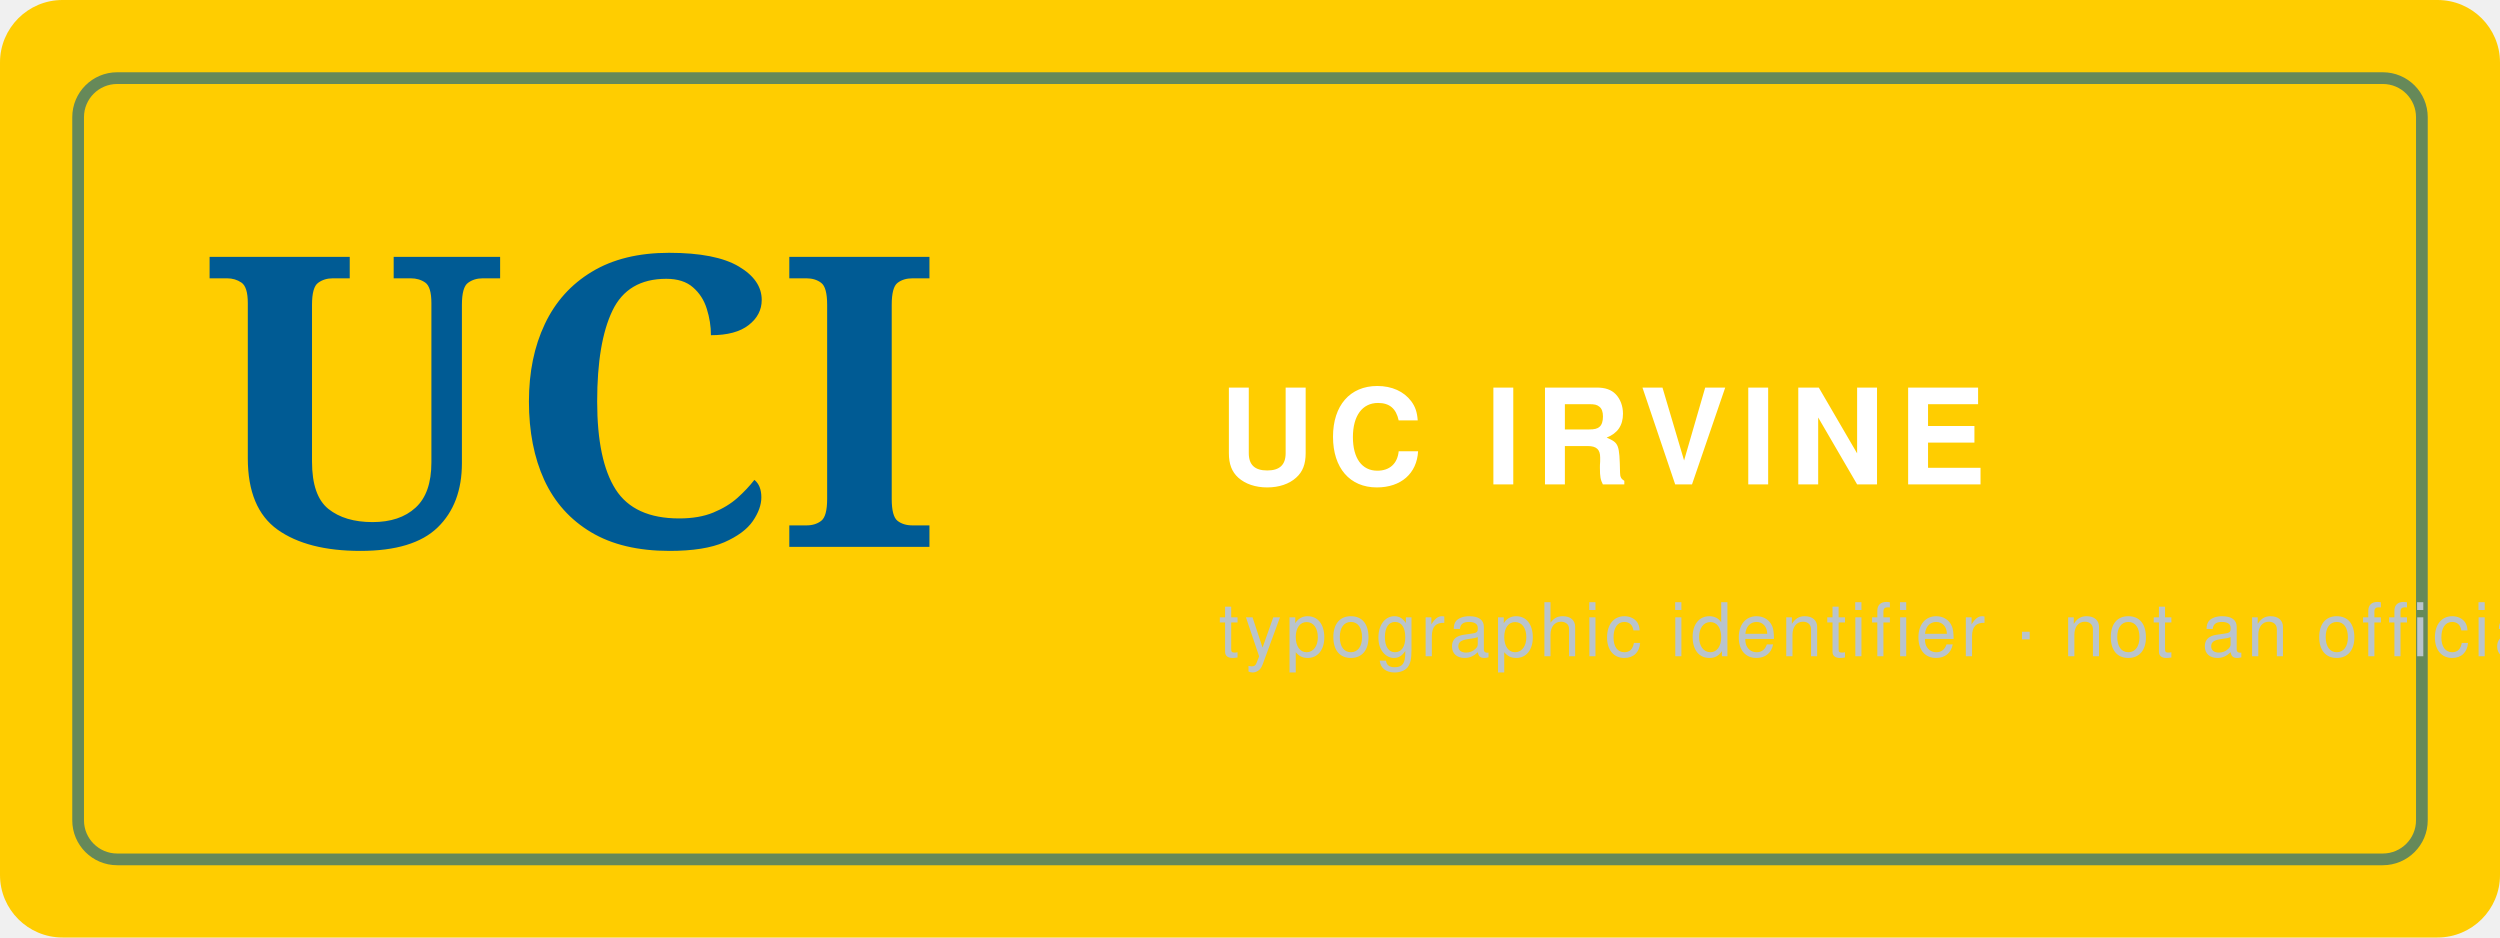
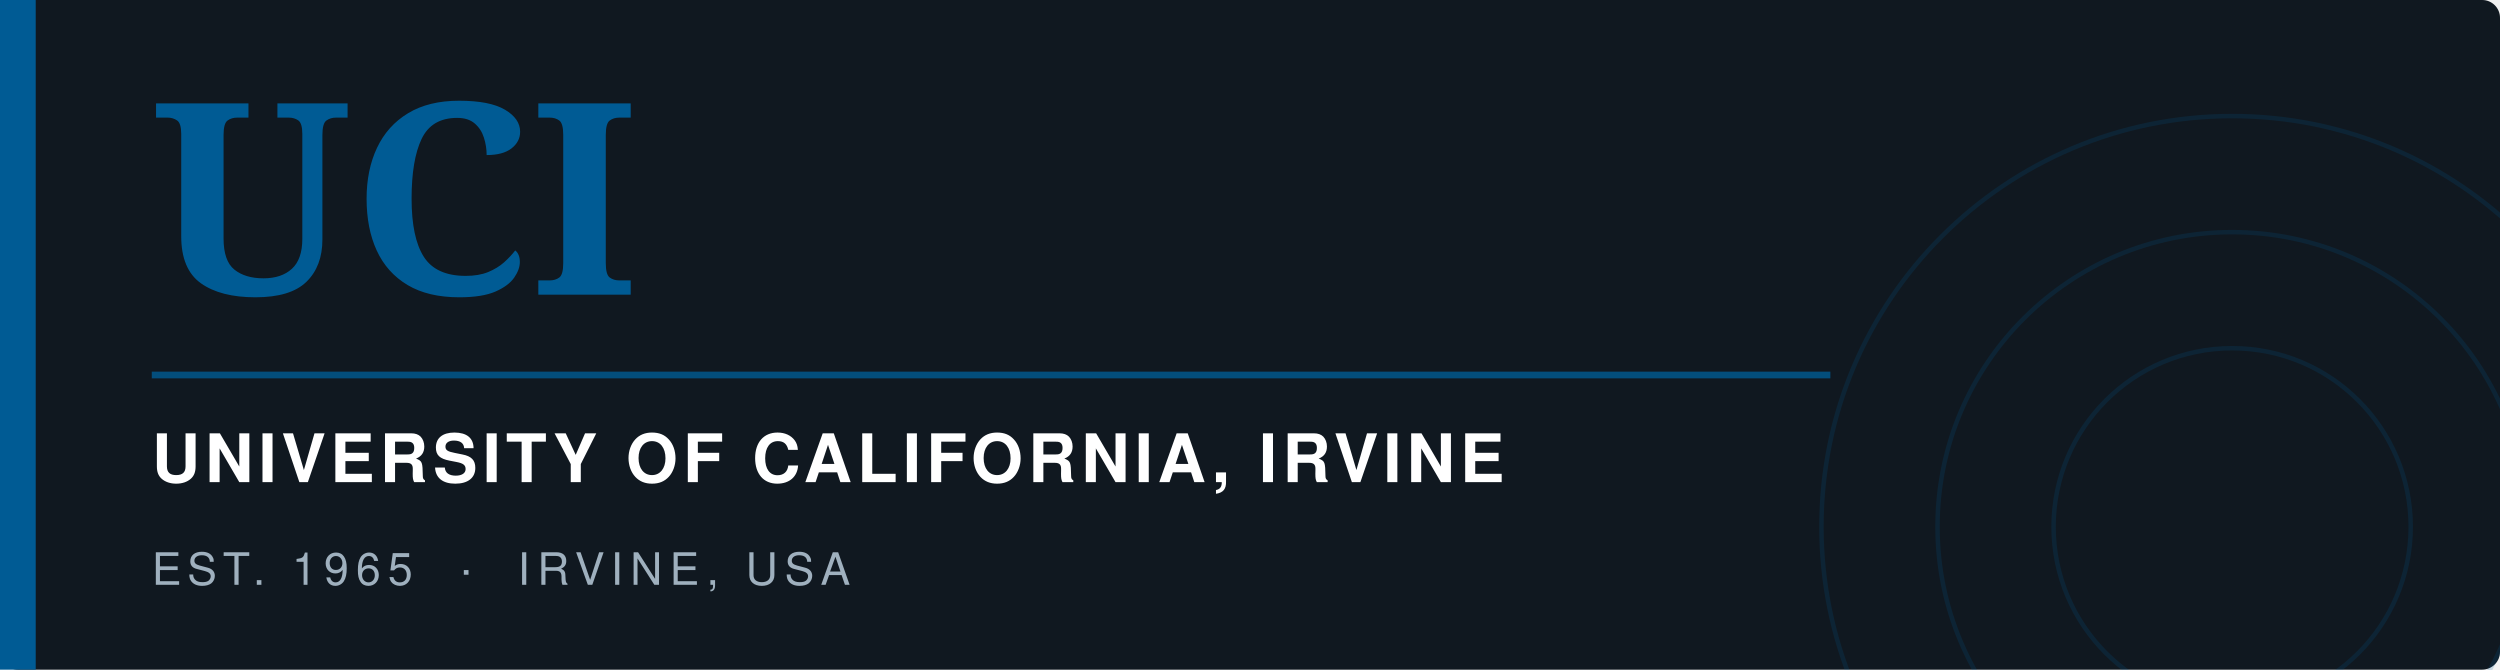
- <svg xmlns="http://www.w3.org/2000/svg" viewBox="0 0 320 120" width="320" height="120" role="img" aria-label="UC IRVINE wordmark">
-   <rect width="320" height="120" rx="8" fill="#FFCD00" />
-   <rect x="10" y="10" width="300" height="100" rx="5" fill="none" stroke="#005B94" stroke-width="1.5" opacity="0.6" />
-   <text x="26" y="70" font-family="Georgia,serif" font-size="52" font-weight="700" fill="#005B94">UCI</text>
-   <text x="156" y="62" font-family="Helvetica,Arial,sans-serif" font-size="17" font-weight="700" letter-spacing="1.6" fill="#FFFFFF">UC IRVINE</text>
-   <text x="156" y="84" font-family="Helvetica,Arial,sans-serif" font-size="9.5" letter-spacing="0.5" fill="#B9C4CC">typographic identifier · not an official crest</text>
+ <svg xmlns="http://www.w3.org/2000/svg" viewBox="0 0 560 150" width="560" height="150" role="img" aria-label="UNIVERSITY OF CALIFORNIA, IRVINE nameplate">
+   <rect width="560" height="150" rx="4" fill="#101820" />
+   <rect x="0" y="0" width="8" height="150" fill="#005B94" />
+   <g opacity="0.18">
+     <circle cx="500" cy="118" r="92" fill="none" stroke="#005B94" stroke-width="1" />
+     <circle cx="500" cy="118" r="66" fill="none" stroke="#005B94" stroke-width="1" />
+     <circle cx="500" cy="118" r="40" fill="none" stroke="#005B94" stroke-width="1" />
+   </g>
+   <text x="34" y="66" font-family="Georgia,serif" font-size="60" font-weight="700" fill="#005B94">UCI</text>
+   <line x1="34" y1="84" x2="410" y2="84" stroke="#005B94" stroke-width="1.5" opacity="0.8" />
+   <text x="34" y="108" font-family="Helvetica,Arial,sans-serif" font-size="15" font-weight="700" letter-spacing="1.1" fill="#FFFFFF">UNIVERSITY OF CALIFORNIA, IRVINE</text>
+   <text x="34" y="131" font-family="Helvetica,Arial,sans-serif" font-size="10" letter-spacing="1.6" fill="#9FB0BE">EST. 1965  ·  IRVINE, USA</text>
</svg>
